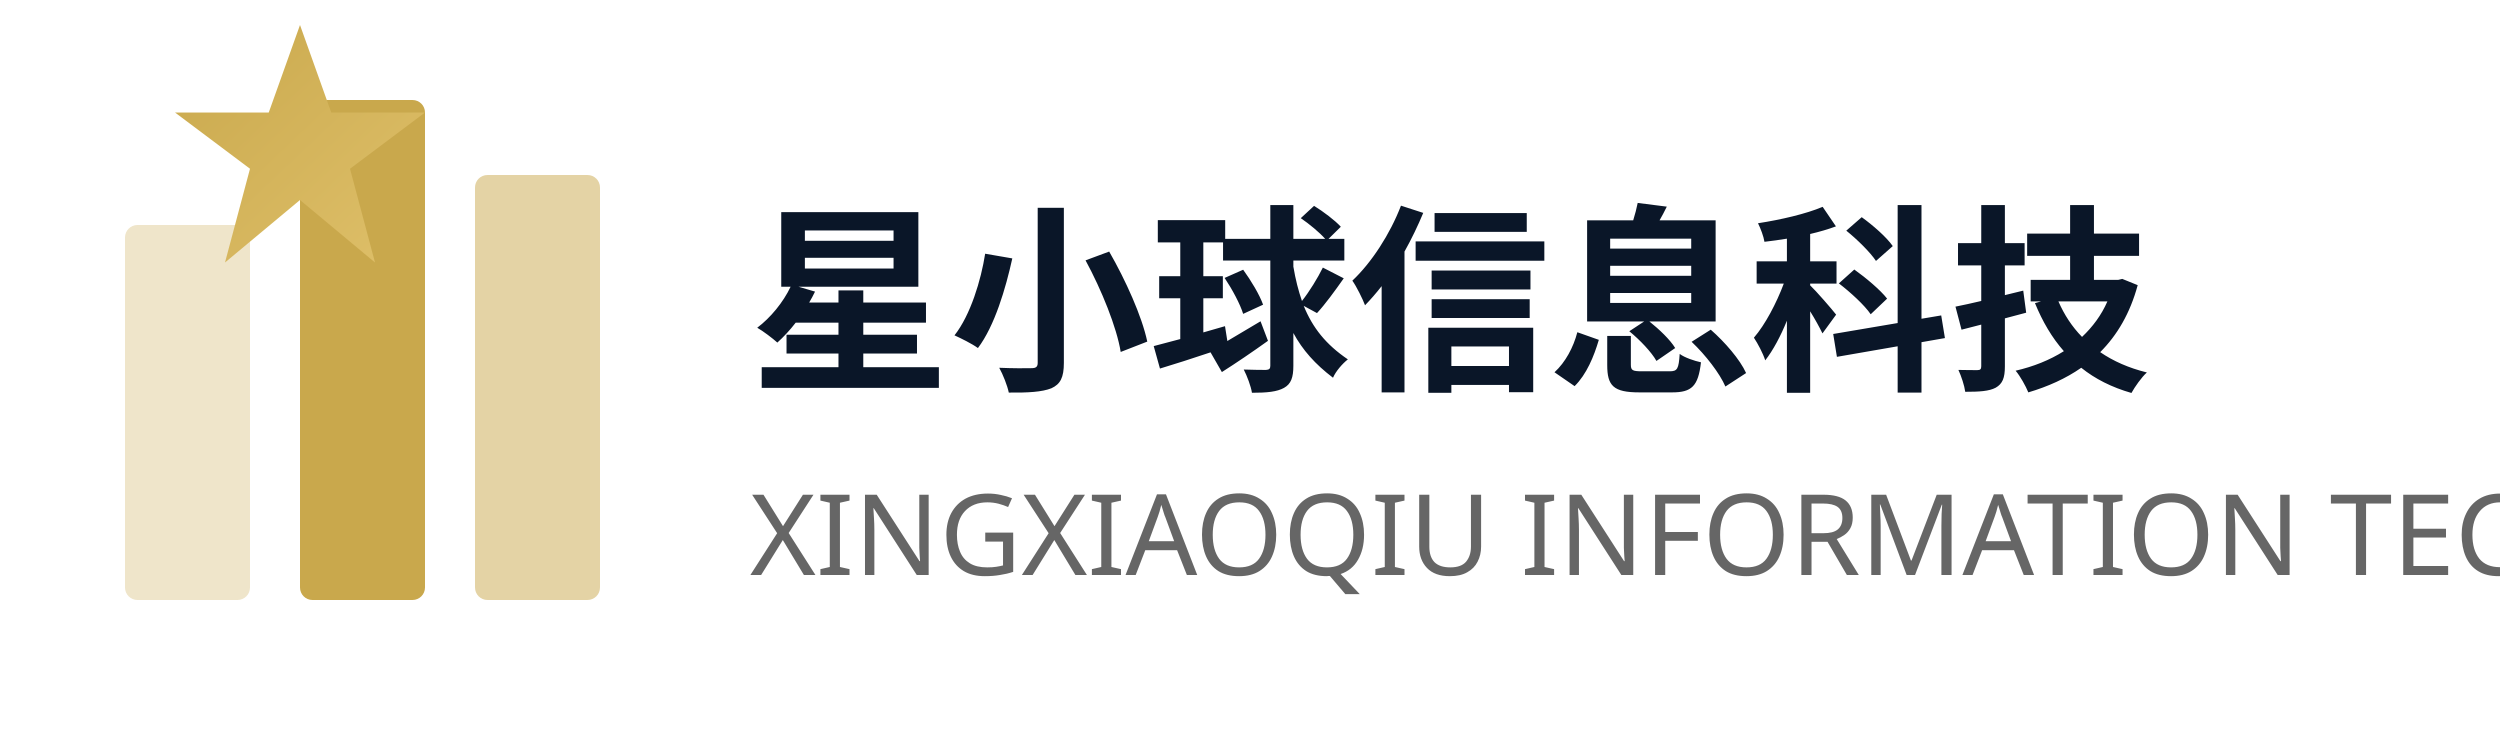
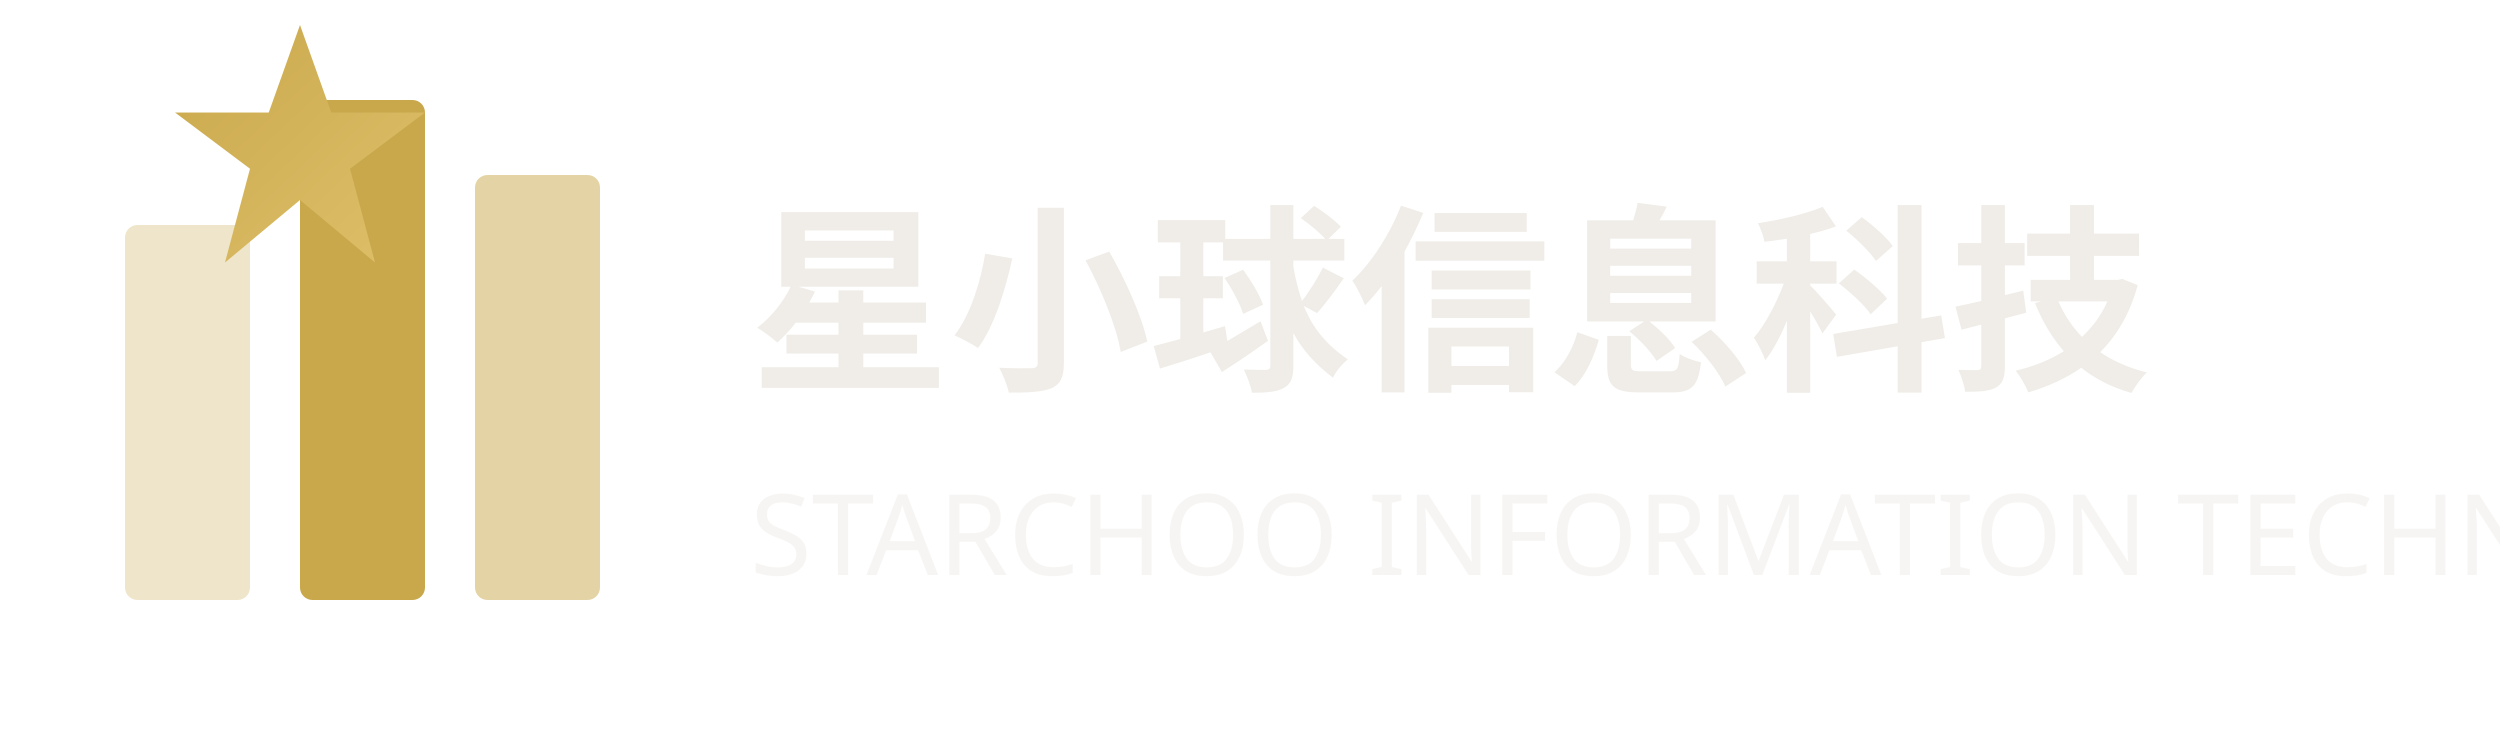
<svg xmlns="http://www.w3.org/2000/svg" viewBox="0 0 200 60">
  <defs>
    <linearGradient id="lg" x1="0%" y1="0%" x2="100%" y2="100%">
      <stop offset="0%" stop-color="#c9a84c" />
      <stop offset="100%" stop-color="#dfc06a" />
    </linearGradient>
  </defs>
  <rect x="10" y="18" width="10" height="30" rx="1" fill="#c9a84c" opacity="0.3" />
  <rect x="24" y="8" width="10" height="40" rx="1" fill="#c9a84c" />
  <rect x="38" y="14" width="10" height="34" rx="1" fill="#c9a84c" opacity="0.5" />
  <polygon points="24,2 26.5,9 34,9 28,13.5 30,21 24,16 18,21 20,13.5 14,9 21.5,9" fill="url(#lg)" />
-   <text x="60" y="30" font-family="'Noto Serif SC','SimSun','STSong',serif" font-size="16" font-weight="700" fill="#0a1628">星小球信息科技</text>
-   <text x="60" y="46" font-family="'Noto Sans SC','Microsoft YaHei',sans-serif" font-size="9" fill="#666">XINGXIAOQIU INFORMATION TECHNOLOGY</text>
+   <text x="60" y="30" font-family="'Noto Serif SC','SimSun','STSong',serif" font-size="16" font-weight="700" fill="#f0ede8">星小球信息科技</text>
+   <text x="60" y="46" font-family="'Noto Sans SC','Microsoft YaHei',sans-serif" font-size="9" fill="rgba(240,237,232,0.5)">STARCHOO INFORMATION TECHNOLOGY</text>
</svg>
